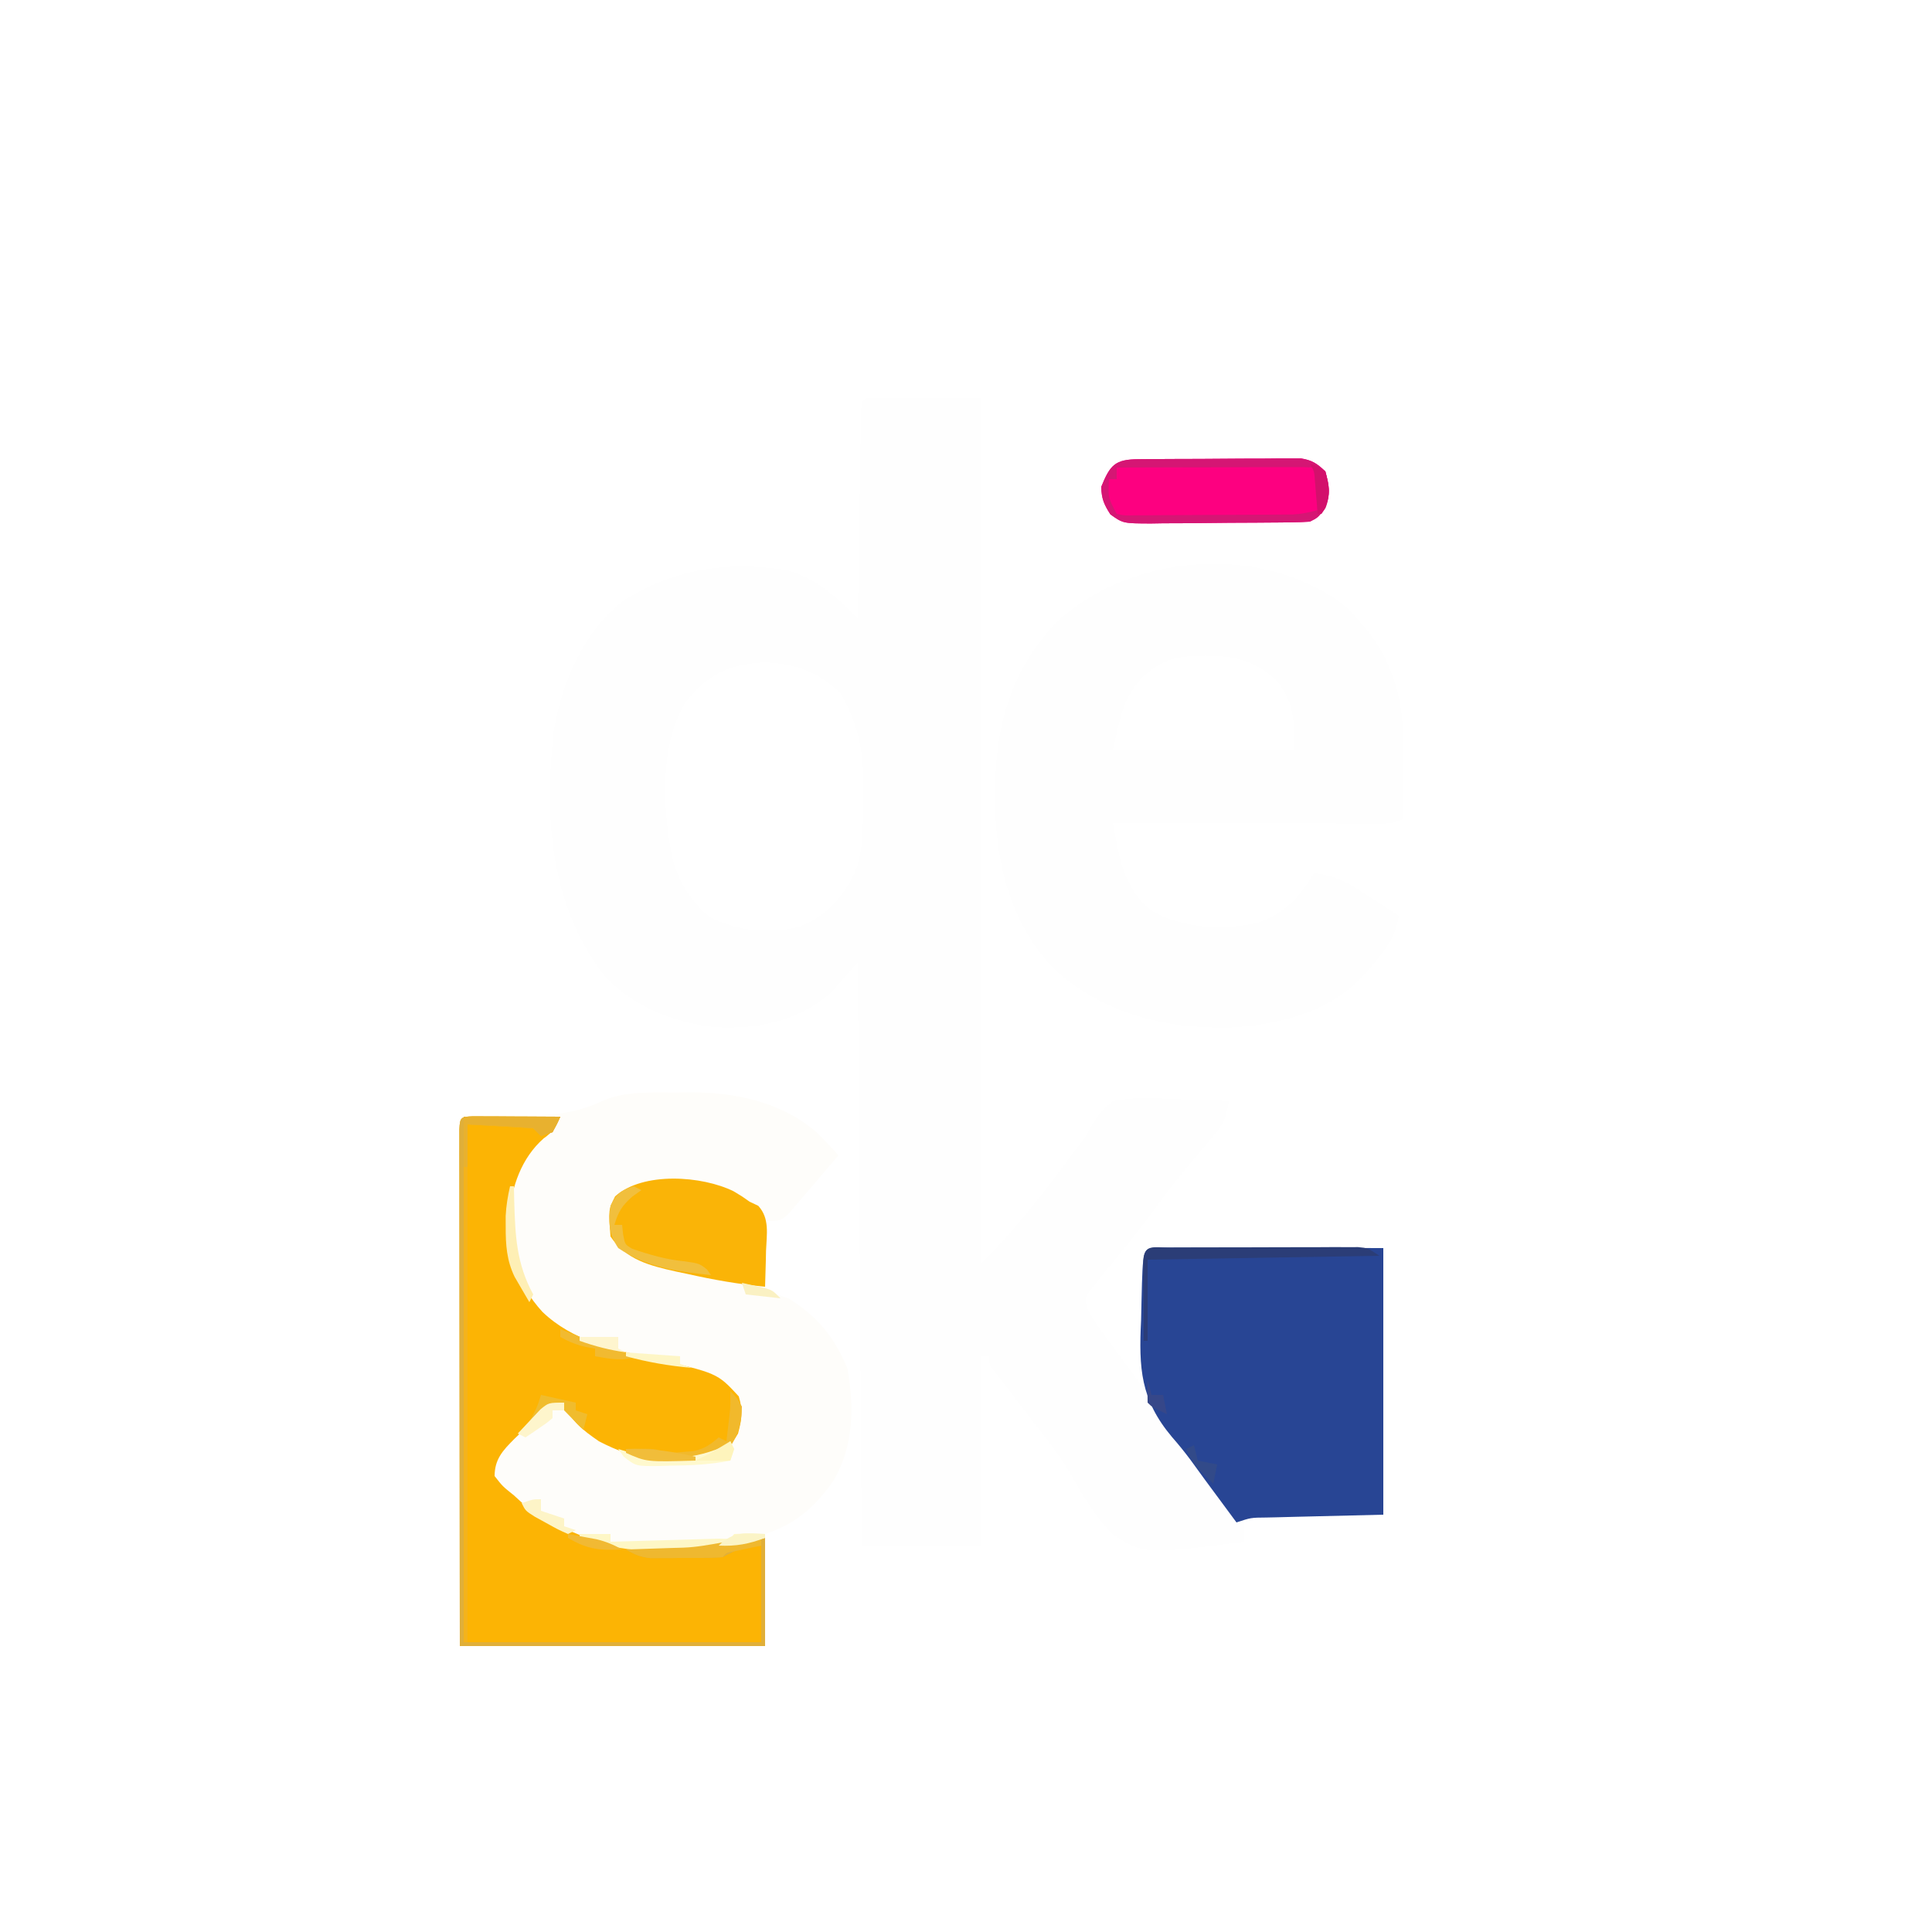
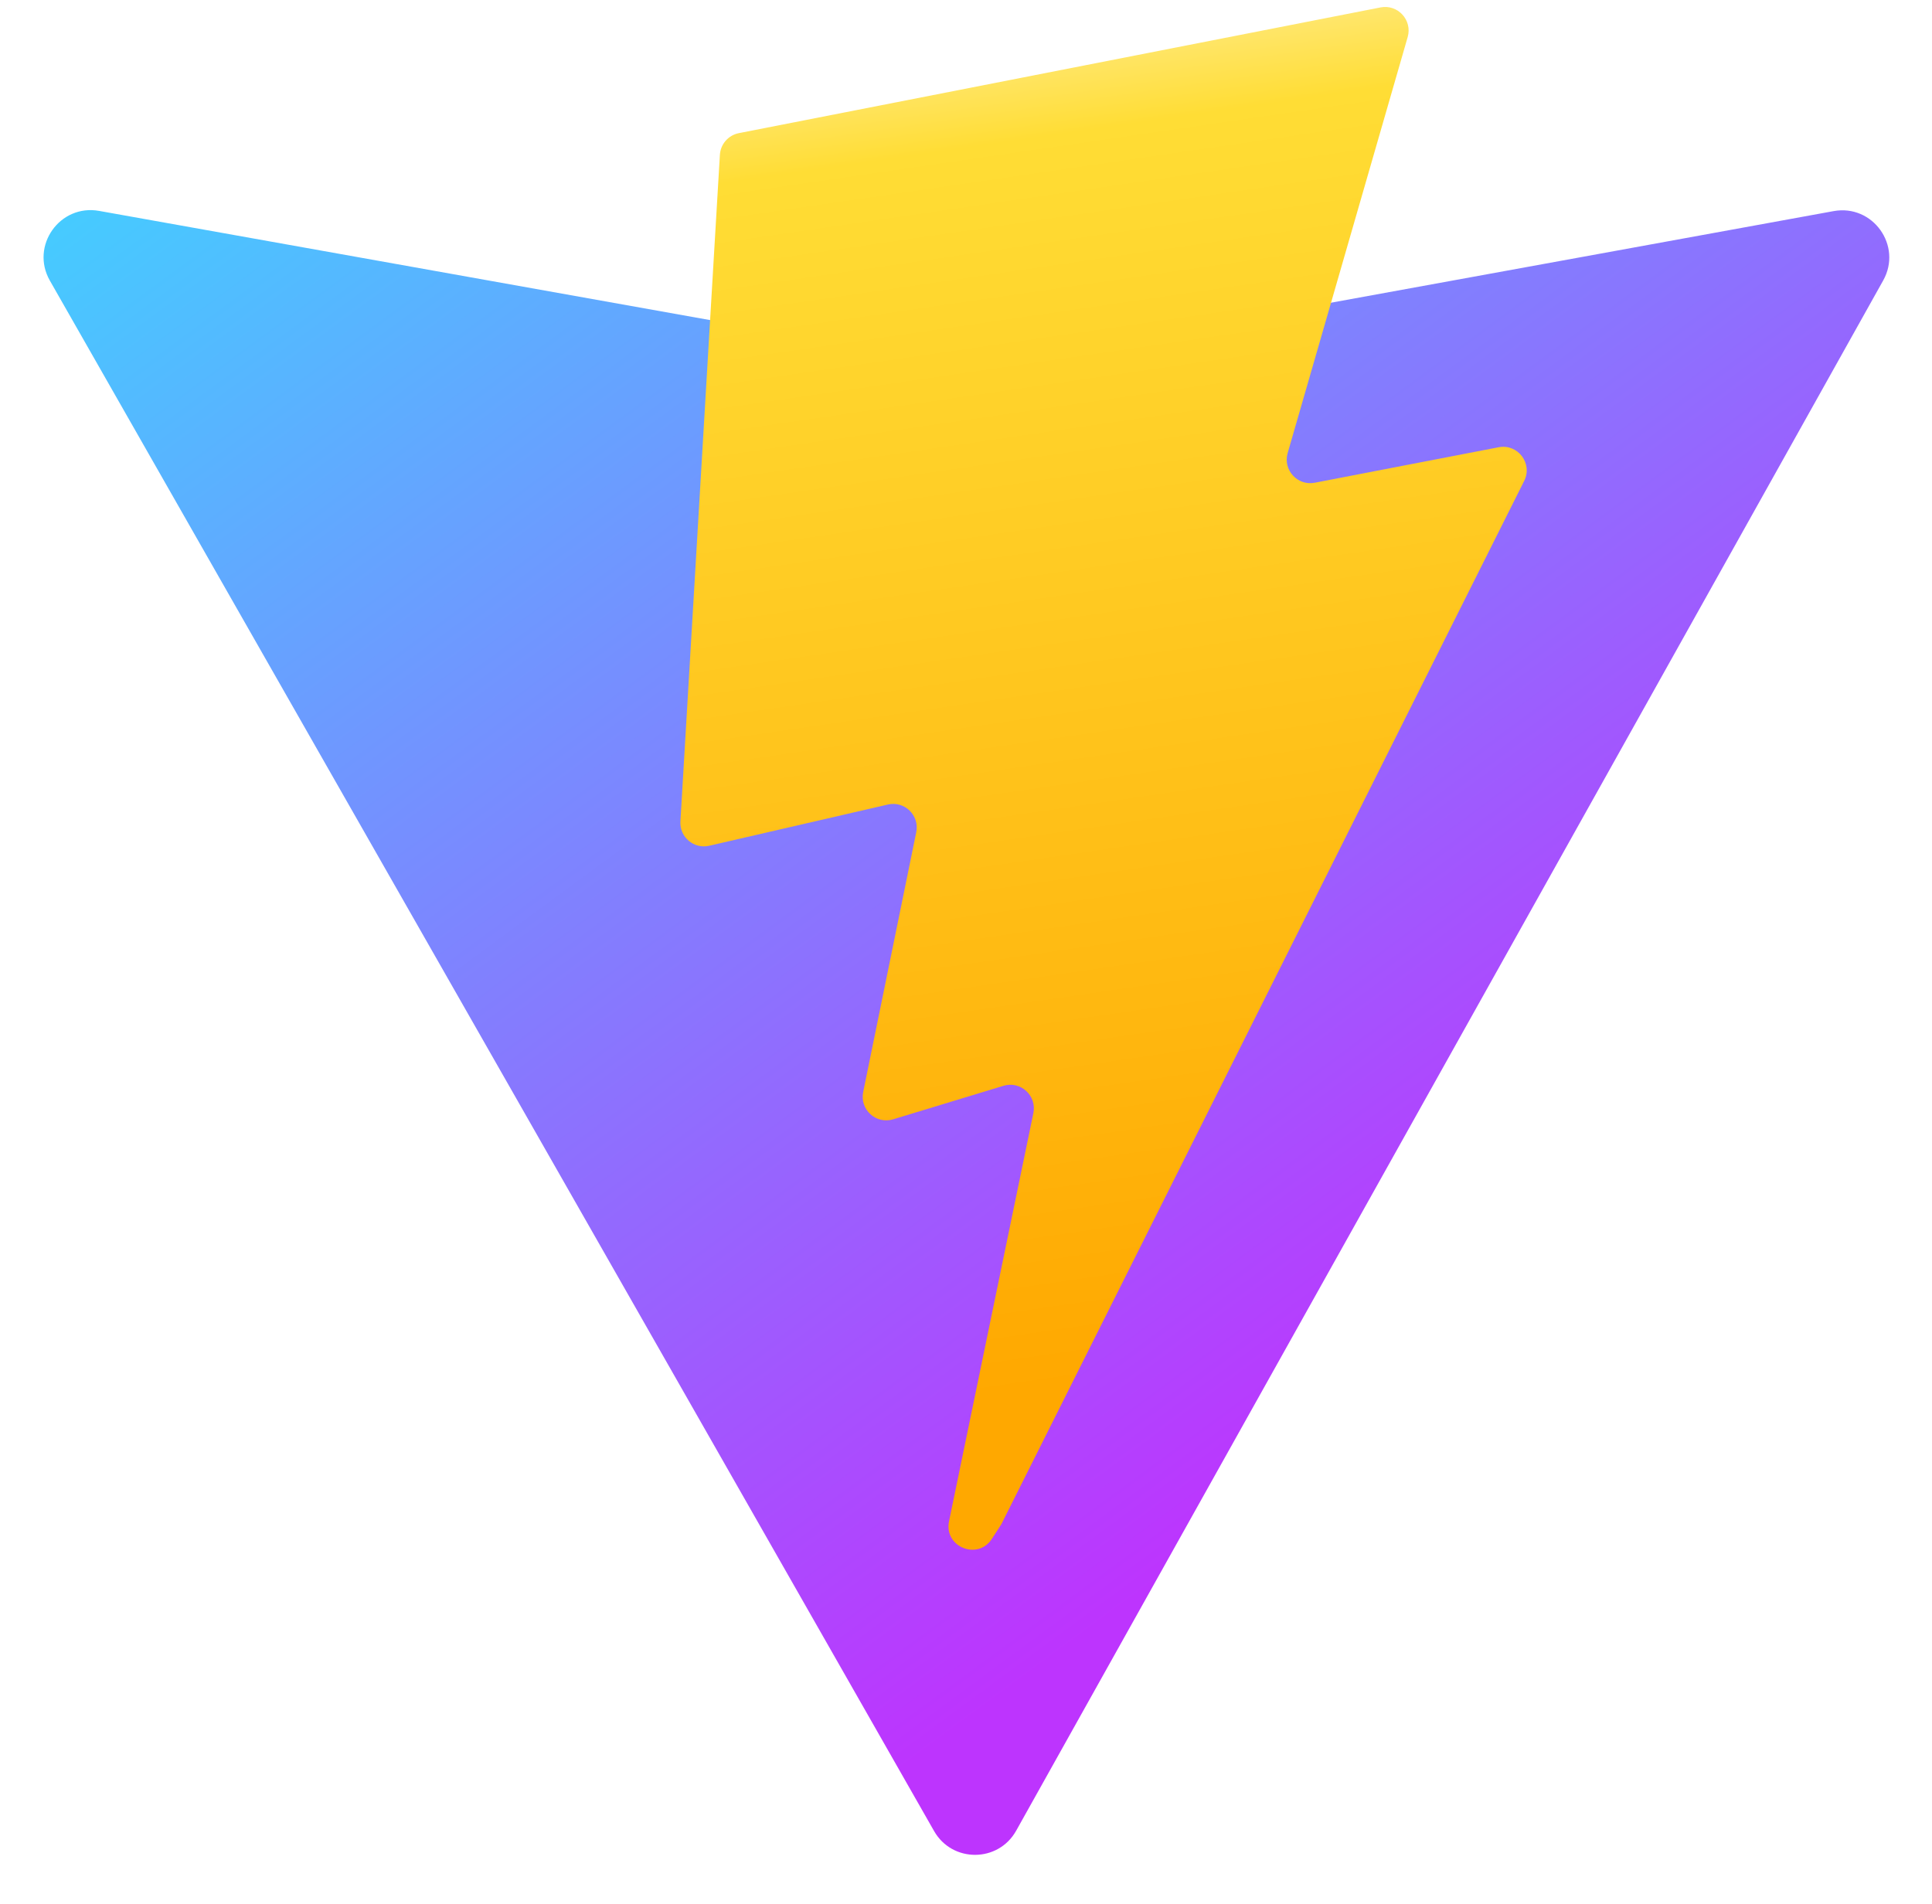
- <svg xmlns="http://www.w3.org/2000/svg" version="1.1" width="500" height="500">
-   <path d="M0 0 C9.9 0 19.8 0 30 0 C30 73.92 30 147.84 30 224 C38.956 215.044 46.521 205.117 54.043 194.957 C54.774 194.012 54.774 194.012 55.519 193.047 C57.071 190.986 57.071 190.986 58.378 188.529 C60.058 185.786 61.432 183.956 64 182 C69.188 180.903 74.188 181.145 79.438 181.438 C80.851 181.483 82.264 181.524 83.678 181.561 C87.121 181.659 90.56 181.814 94 182 C93.468 185.608 92.735 187.787 90.375 190.566 C89.838 191.21 89.301 191.854 88.748 192.517 C87.883 193.53 87.883 193.53 87 194.562 C85.799 196.002 84.6 197.444 83.402 198.887 C82.816 199.591 82.229 200.295 81.625 201.021 C78.779 204.488 76.134 208.097 73.48 211.711 C71.487 214.396 69.402 217 67.301 219.602 C66.33 220.814 66.33 220.814 65.34 222.051 C64.047 223.662 62.745 225.265 61.432 226.859 C60.843 227.596 60.255 228.334 59.648 229.094 C59.114 229.751 58.579 230.407 58.029 231.084 C56.816 232.929 56.816 232.929 57.151 234.974 C58.152 237.363 59.405 239.24 60.941 241.328 C61.525 242.127 62.108 242.927 62.709 243.75 C63.321 244.575 63.932 245.4 64.562 246.25 C65.178 247.09 65.794 247.931 66.428 248.797 C67.946 250.869 69.471 252.936 71 255 C71.038 253.463 71.038 253.463 71.076 251.895 C71.17 248.106 71.27 244.317 71.372 240.529 C71.416 238.886 71.457 237.244 71.497 235.602 C71.555 233.246 71.619 230.891 71.684 228.535 C71.7 227.797 71.717 227.058 71.734 226.297 C71.886 221.114 71.886 221.114 73 220 C74.902 219.906 76.808 219.883 78.713 219.886 C79.951 219.887 81.19 219.887 82.466 219.887 C83.778 219.892 85.09 219.897 86.441 219.902 C87.64 219.903 88.838 219.904 90.072 219.905 C94.569 219.911 99.066 219.925 103.562 219.938 C113.607 219.958 123.651 219.979 134 220 C134 242.77 134 265.54 134 289 C122.12 289.33 110.24 289.66 98 290 C98 291.98 98 293.96 98 296 C72.328 299.301 72.328 299.301 64.219 294.277 C59.386 289.578 56.117 283.869 52.815 278.038 C49.711 272.843 45.924 268.187 42.188 263.438 C40.865 261.709 39.546 259.979 38.23 258.246 C37.678 257.521 37.125 256.796 36.555 256.049 C35.785 255.035 35.785 255.035 35 254 C34.438 253.294 33.877 252.587 33.298 251.86 C32 250 32 250 32 248 C31.34 248 30.68 248 30 248 C30 264.17 30 280.34 30 297 C19.77 297 9.54 297 -1 297 C-1.495 222.255 -1.495 222.255 -2 146 C-4.31 148.64 -6.62 151.28 -9 154 C-17.791 161.392 -27.882 163.449 -39.176 162.824 C-49.898 161.553 -60.742 157.295 -68 149 C-81.744 130.752 -83.124 108.452 -80.711 86.357 C-78.669 73.542 -72.716 59.811 -62 52 C-48.624 43.99 -36.165 42.393 -20.777 44.426 C-13.127 46.402 -7.456 51.497 -2 57 C-1.99 56.301 -1.979 55.601 -1.969 54.881 C-1.871 48.303 -1.768 41.725 -1.661 35.147 C-1.605 31.765 -1.552 28.383 -1.503 25.001 C-1.446 21.117 -1.381 17.232 -1.316 13.348 C-1.3 12.128 -1.283 10.908 -1.266 9.651 C-1.246 8.53 -1.226 7.409 -1.205 6.254 C-1.19 5.262 -1.174 4.269 -1.158 3.246 C-1 1 -1 1 0 0 Z M-46.523 78.641 C-53.477 89.751 -52.545 107.399 -49.812 119.812 C-47.946 125.997 -45.192 130.022 -40.438 134.312 C-33.174 137.878 -25.187 138.888 -17.316 136.879 C-10.253 134.199 -6.326 129.748 -2.91 123.148 C-0.222 116.804 -0.74 110.158 -0.688 103.375 C-0.658 102.141 -0.629 100.908 -0.6 99.637 C-0.537 90.576 -2.11 84.002 -6.625 76.188 C-12.43 70.841 -18.24 68.674 -26.125 68.438 C-35.174 68.82 -40.839 71.529 -46.523 78.641 Z " fill="#FEFEFE" transform="translate(224,103)" />
-   <path d="M0 0 C1.078 -0.021 2.155 -0.041 3.266 -0.062 C14.989 -0.119 27.219 2.427 36.277 10.352 C38.206 12.27 40.069 14.216 41.875 16.25 C40.52 17.848 39.163 19.443 37.793 21.027 C36.388 22.655 34.997 24.295 33.613 25.941 C32.833 26.848 32.054 27.754 31.25 28.688 C30.515 29.552 29.78 30.417 29.023 31.309 C26.875 33.25 26.875 33.25 22.875 33.25 C22.875 39.19 22.875 45.13 22.875 51.25 C24.855 51.91 26.835 52.57 28.875 53.25 C36.42 57.834 40.864 63.366 44.188 71.438 C45.973 81.336 45.805 91.592 40.586 100.434 C35.712 107.328 30.916 111.57 22.875 114.25 C22.875 123.82 22.875 133.39 22.875 143.25 C-3.195 143.25 -29.265 143.25 -56.125 143.25 C-56.165 109.185 -56.165 109.185 -56.174 94.955 C-56.18 85.114 -56.187 75.272 -56.2 65.431 C-56.21 58.265 -56.217 51.099 -56.219 43.933 C-56.22 40.136 -56.223 36.339 -56.231 32.542 C-56.237 28.973 -56.24 25.403 -56.238 21.834 C-56.239 19.891 -56.244 17.948 -56.249 16.005 C-56.248 14.859 -56.247 13.714 -56.245 12.533 C-56.246 11.531 -56.247 10.529 -56.248 9.497 C-56.125 7.25 -56.125 7.25 -55.125 6.25 C-53.17 6.14 -51.212 6.094 -49.254 6.074 C-47.431 6.038 -47.431 6.038 -45.572 6.002 C-43.018 5.96 -40.463 5.928 -37.908 5.908 C-31.049 5.753 -25.515 5.178 -19.289 2.198 C-13.182 -0.479 -6.536 0.031 0 0 Z " fill="#FEFDFA" transform="translate(175.125,282.75)" />
-   <path d="M0 0 C2.75 2.375 2.75 2.375 5 5 C5.737 5.843 5.737 5.843 6.488 6.703 C13.234 14.939 16.148 24.846 16.098 35.395 C16.093 37.198 16.093 37.198 16.088 39.037 C16.075 40.906 16.075 40.906 16.062 42.812 C16.058 44.078 16.053 45.343 16.049 46.646 C16.037 49.764 16.021 52.882 16 56 C13.036 57.482 10.379 57.119 7.072 57.114 C6.003 57.114 6.003 57.114 4.913 57.114 C2.554 57.113 0.195 57.105 -2.164 57.098 C-3.798 57.096 -5.432 57.094 -7.066 57.093 C-11.369 57.09 -15.673 57.08 -19.977 57.069 C-24.368 57.058 -28.758 57.054 -33.148 57.049 C-41.766 57.038 -50.383 57.021 -59 57 C-58.69 58.605 -58.377 60.209 -58.063 61.813 C-57.889 62.707 -57.715 63.6 -57.536 64.521 C-56.219 70.611 -53.655 76.292 -48.5 80 C-40.298 84.332 -30.672 84.733 -21.73 82.891 C-14.848 80.646 -10.519 76.158 -7 70 C-1.172 70.432 2.625 72.94 7.375 76.062 C8.111 76.535 8.847 77.007 9.605 77.494 C11.409 78.654 13.206 79.826 15 81 C14.164 86.617 11.578 89.739 8 94 C7.495 94.614 6.989 95.227 6.469 95.859 C-2.784 106.11 -15.857 109.196 -29.086 109.961 C-45.898 110.129 -61.125 106.41 -74 95 C-85.723 82.9 -89.593 66.592 -89.438 50.188 C-89.429 49.05 -89.421 47.913 -89.412 46.742 C-89.092 30.726 -84.898 17.009 -73.688 5.125 C-54.605 -12.641 -21.34 -15.463 0 0 Z M-51.699 19.625 C-56.764 25.512 -56.959 29.834 -59 38 C-43.49 38 -27.98 38 -12 38 C-12 30.935 -12.021 25.326 -16.875 19.906 C-23.577 13.894 -29.334 13.557 -38.035 13.73 C-44.052 14.139 -47.393 15.506 -51.699 19.625 Z " fill="#FEFEFE" transform="translate(347,156)" />
-   <path d="M0 0 C1.563 0.008 1.563 0.008 3.158 0.016 C4.283 0.019 5.407 0.022 6.566 0.026 C7.75 0.034 8.934 0.042 10.154 0.051 C11.342 0.056 12.53 0.06 13.754 0.065 C16.7 0.077 19.646 0.093 22.592 0.114 C21.373 2.818 20.767 3.991 18.279 5.739 C12.553 10.799 9.979 18.201 9.388 25.692 C9.217 35.437 11.268 43.282 17.982 50.637 C25.774 58.088 36.013 60.319 46.217 62.614 C63.213 66.445 63.213 66.445 68.779 72.489 C69.903 76.121 69.572 78.451 68.592 82.114 C66.612 85.54 65.222 86.838 61.592 88.426 C51.183 90.685 41.984 89.018 32.592 84.114 C28.537 81.289 25.18 78.879 23.592 74.114 C18.688 75.594 15.847 78.373 12.342 81.926 C11.8 82.447 11.259 82.969 10.701 83.506 C7.703 86.508 5.614 88.751 5.592 93.114 C7.652 95.759 7.652 95.759 10.592 98.114 C11.52 98.959 12.448 99.805 13.404 100.676 C16.887 103.484 20.453 105.424 24.592 107.114 C25.498 107.489 26.404 107.864 27.338 108.25 C35.441 111.077 42.998 111.476 51.529 111.489 C52.607 111.49 53.685 111.492 54.796 111.493 C60.485 111.414 65.191 110.838 70.592 109.114 C72.242 109.114 73.892 109.114 75.592 109.114 C75.592 118.354 75.592 127.594 75.592 137.114 C49.522 137.114 23.452 137.114 -3.408 137.114 C-3.449 103.049 -3.449 103.049 -3.457 88.819 C-3.463 78.977 -3.47 69.136 -3.484 59.294 C-3.494 52.128 -3.5 44.962 -3.503 37.796 C-3.504 33.999 -3.507 30.203 -3.514 26.406 C-3.521 22.836 -3.523 19.267 -3.522 15.697 C-3.522 13.754 -3.527 11.812 -3.533 9.869 C-3.531 8.723 -3.53 7.577 -3.529 6.397 C-3.53 5.395 -3.531 4.393 -3.531 3.361 C-3.36 0.225 -3.146 0.148 0 0 Z " fill="#FCB404" transform="translate(122.4084,288.8865)" />
-   <path d="M0 0 C1.622 0.003 1.622 0.003 3.277 0.007 C4.515 0.007 5.754 0.007 7.03 0.007 C8.998 0.015 8.998 0.015 11.005 0.023 C12.803 0.024 12.803 0.024 14.636 0.026 C19.133 0.031 23.63 0.045 28.126 0.058 C38.171 0.078 48.215 0.099 58.564 0.12 C58.564 22.89 58.564 45.66 58.564 69.12 C40.689 69.558 40.689 69.558 35.049 69.688 C33.577 69.726 32.106 69.765 30.634 69.804 C29.484 69.829 29.484 69.829 28.31 69.854 C24.306 69.882 24.306 69.882 20.564 71.12 C18.437 68.247 16.313 65.371 14.189 62.495 C13.605 61.706 13.021 60.917 12.419 60.105 C11.166 58.407 9.927 56.698 8.699 54.981 C7.145 52.898 5.585 50.975 3.88 49.027 C-4.297 39.311 -4.726 31.179 -4.124 18.808 C-4.082 17.098 -4.045 15.387 -4.012 13.677 C-3.688 0.182 -3.688 0.182 0 0 Z " fill="#284594" transform="translate(299.4361,322.8797)" />
-   <path d="M0 0 C1.452 -0.014 1.452 -0.014 2.933 -0.029 C4.507 -0.035 4.507 -0.035 6.112 -0.042 C7.725 -0.051 7.725 -0.051 9.37 -0.059 C11.648 -0.069 13.926 -0.075 16.205 -0.079 C19.692 -0.089 23.179 -0.12 26.667 -0.151 C28.877 -0.158 31.088 -0.163 33.299 -0.167 C34.344 -0.179 35.389 -0.192 36.466 -0.204 C37.927 -0.2 37.927 -0.2 39.418 -0.195 C40.274 -0.199 41.129 -0.203 42.011 -0.206 C44.897 0.249 46.246 1.143 48.338 3.161 C49.442 7.135 49.754 9.251 48.026 13.036 C46.338 15.161 46.338 15.161 44.338 16.161 C42.787 16.271 41.232 16.32 39.677 16.338 C38.225 16.357 38.225 16.357 36.744 16.377 C35.17 16.388 35.17 16.388 33.565 16.399 C32.49 16.407 31.414 16.416 30.306 16.424 C28.028 16.438 25.75 16.448 23.472 16.456 C19.984 16.474 16.498 16.517 13.01 16.562 C10.799 16.572 8.588 16.58 6.377 16.587 C5.333 16.604 4.288 16.622 3.211 16.64 C-4.021 16.618 -4.021 16.618 -7.293 14.283 C-8.942 11.726 -9.589 10.22 -9.662 7.161 C-7.347 1.43 -6.048 0.048 0 0 Z " fill="#FD0080" transform="translate(294.6616,118.8389)" />
-   <path d="M0 0 C2.18 1.301 2.18 1.301 4.125 2.688 C4.865 3.038 5.605 3.389 6.367 3.75 C9.366 7.055 8.538 11.1 8.375 15.375 C8.357 16.268 8.339 17.16 8.32 18.08 C8.273 20.284 8.207 22.485 8.125 24.688 C1.281 24.048 -5.297 22.883 -12 21.375 C-12.95 21.175 -13.9 20.974 -14.879 20.768 C-21.658 19.249 -27.837 17.745 -31.875 11.688 C-32.423 4.783 -32.423 4.783 -30.688 1.312 C-23.476 -5.153 -8.154 -4.047 0 0 Z " fill="#FAB407" transform="translate(189.875,308.3125)" />
-   <path d="M0 0 C1.563 0.008 1.563 0.008 3.158 0.016 C4.283 0.019 5.407 0.022 6.566 0.026 C7.75 0.034 8.934 0.042 10.154 0.051 C11.342 0.056 12.53 0.06 13.754 0.065 C16.7 0.077 19.646 0.093 22.592 0.114 C21.779 2.051 21.779 2.051 20.592 4.114 C19.602 4.444 18.612 4.774 17.592 5.114 C16.932 4.454 16.272 3.794 15.592 3.114 C9.982 2.784 4.372 2.454 -1.408 2.114 C-1.408 46.334 -1.408 90.554 -1.408 136.114 C23.672 136.114 48.752 136.114 74.592 136.114 C74.592 127.864 74.592 119.614 74.592 111.114 C69.123 111.761 69.123 111.761 64.592 114.114 C61.161 114.365 57.717 114.299 54.279 114.301 C53.315 114.313 52.352 114.326 51.359 114.338 C50.429 114.34 49.499 114.342 48.541 114.344 C47.688 114.348 46.836 114.352 45.958 114.356 C43.414 114.095 41.785 113.392 39.592 112.114 C40.282 112.094 40.972 112.074 41.684 112.053 C44.841 111.958 47.997 111.848 51.154 111.739 C52.24 111.708 53.326 111.677 54.445 111.645 C60.214 111.434 65.105 110.851 70.592 109.114 C72.242 109.114 73.892 109.114 75.592 109.114 C75.592 118.354 75.592 127.594 75.592 137.114 C49.522 137.114 23.452 137.114 -3.408 137.114 C-3.449 103.049 -3.449 103.049 -3.457 88.819 C-3.463 78.977 -3.47 69.136 -3.484 59.294 C-3.494 52.128 -3.5 44.962 -3.503 37.796 C-3.504 33.999 -3.507 30.203 -3.514 26.406 C-3.521 22.836 -3.523 19.267 -3.522 15.697 C-3.522 13.754 -3.527 11.812 -3.533 9.869 C-3.531 8.723 -3.53 7.577 -3.529 6.397 C-3.53 5.395 -3.531 4.393 -3.531 3.361 C-3.36 0.225 -3.146 0.148 0 0 Z " fill="#E0AF39" transform="translate(122.4084,288.8865)" />
-   <path d="M0 0 C1.452 -0.014 1.452 -0.014 2.933 -0.029 C4.507 -0.035 4.507 -0.035 6.112 -0.042 C7.725 -0.051 7.725 -0.051 9.37 -0.059 C11.648 -0.069 13.926 -0.075 16.205 -0.079 C19.692 -0.089 23.179 -0.12 26.667 -0.151 C28.877 -0.158 31.088 -0.163 33.299 -0.167 C34.344 -0.179 35.389 -0.192 36.466 -0.204 C37.927 -0.2 37.927 -0.2 39.418 -0.195 C40.274 -0.199 41.129 -0.203 42.011 -0.206 C44.897 0.249 46.246 1.143 48.338 3.161 C49.442 7.135 49.754 9.251 48.026 13.036 C46.338 15.161 46.338 15.161 44.338 16.161 C42.787 16.271 41.232 16.32 39.677 16.338 C38.225 16.357 38.225 16.357 36.744 16.377 C35.17 16.388 35.17 16.388 33.565 16.399 C32.49 16.407 31.414 16.416 30.306 16.424 C28.028 16.438 25.75 16.448 23.472 16.456 C19.984 16.474 16.498 16.517 13.01 16.562 C10.799 16.572 8.588 16.58 6.377 16.587 C5.333 16.604 4.288 16.622 3.211 16.64 C-4.021 16.618 -4.021 16.618 -7.293 14.283 C-8.942 11.726 -9.589 10.22 -9.662 7.161 C-7.347 1.43 -6.048 0.048 0 0 Z M-5.662 2.161 C-5.662 3.151 -5.662 4.141 -5.662 5.161 C-6.322 5.161 -6.982 5.161 -7.662 5.161 C-7.896 9.951 -7.896 9.951 -5.662 14.161 C-3.555 14.605 -3.555 14.605 -1.092 14.518 C0.33 14.522 0.33 14.522 1.781 14.527 C3.321 14.508 3.321 14.508 4.893 14.489 C5.946 14.487 6.999 14.486 8.084 14.484 C10.315 14.477 12.546 14.463 14.777 14.442 C18.192 14.411 21.607 14.401 25.022 14.396 C27.187 14.386 29.353 14.376 31.518 14.364 C32.541 14.36 33.564 14.356 34.618 14.351 C35.572 14.342 36.527 14.332 37.51 14.322 C38.348 14.315 39.185 14.309 40.049 14.302 C42.267 14.166 44.207 13.776 46.338 13.161 C46.365 11.515 46.385 9.87 46.401 8.224 C46.412 7.307 46.424 6.391 46.436 5.446 C46.598 3.195 46.598 3.195 45.338 2.161 C43.742 2.068 42.142 2.044 40.543 2.048 C39.012 2.048 39.012 2.048 37.449 2.048 C36.339 2.053 35.229 2.058 34.084 2.063 C32.389 2.066 32.389 2.066 30.658 2.068 C27.031 2.073 23.403 2.086 19.776 2.099 C17.323 2.104 14.871 2.108 12.418 2.112 C6.392 2.123 0.365 2.14 -5.662 2.161 Z " fill="#D51674" transform="translate(294.6616,118.8389)" />
-   <path d="M0 0 C8.25 0 16.5 0 25 0 C24.34 1.32 23.68 2.64 23 4 C22.01 4.33 21.02 4.66 20 5 C19.34 4.34 18.68 3.68 18 3 C12.39 2.67 6.78 2.34 1 2 C1 46.22 1 90.44 1 136 C0.67 136 0.34 136 0 136 C0 91.12 0 46.24 0 0 Z " fill="#F4B31C" transform="translate(120,289)" />
-   <path d="M0 0 C1.131 -0.006 2.263 -0.013 3.429 -0.019 C5.277 -0.021 5.277 -0.021 7.163 -0.023 C8.419 -0.026 9.676 -0.029 10.971 -0.033 C13.636 -0.038 16.3 -0.041 18.965 -0.04 C22.381 -0.04 25.796 -0.054 29.211 -0.071 C32.466 -0.085 35.721 -0.084 38.975 -0.085 C40.203 -0.092 41.431 -0.1 42.697 -0.107 C43.835 -0.104 44.972 -0.101 46.145 -0.098 C47.649 -0.1 47.649 -0.1 49.184 -0.102 C51.702 0.145 51.702 0.145 54.702 2.145 C34.902 2.475 15.102 2.805 -5.298 3.145 C-5.298 10.075 -5.298 17.005 -5.298 24.145 C-5.628 24.145 -5.958 24.145 -6.298 24.145 C-6.327 20.333 -6.345 16.52 -6.361 12.708 C-6.369 11.619 -6.378 10.531 -6.386 9.409 C-6.389 8.374 -6.393 7.34 -6.396 6.274 C-6.401 5.316 -6.406 4.357 -6.412 3.37 C-6.193 -0.914 -3.717 0.014 0 0 Z " fill="#2B3D77" transform="translate(302.2983,322.8547)" />
-   <path d="M0 0 C2.64 0 5.28 0 8 0 C8 0.66 8 1.32 8 2 C12.397 1.882 16.793 1.758 21.19 1.628 C22.686 1.584 24.183 1.543 25.68 1.503 C27.827 1.445 29.974 1.381 32.121 1.316 C33.415 1.28 34.708 1.243 36.041 1.205 C38.886 1.333 38.886 1.333 40 0 C42.671 -0.141 45.324 -0.042 48 0 C48 0.33 48 0.66 48 1 C39.69 3.447 32.087 4.471 23.438 4.375 C22.391 4.387 21.345 4.398 20.268 4.41 C13.09 4.383 6.818 3.227 0 1 C0 0.67 0 0.34 0 0 Z " fill="#FEF7C6" transform="translate(150,397)" />
-   <path d="M0 0 C0.66 0.33 1.32 0.66 2 1 C1.216 1.557 0.432 2.114 -0.375 2.688 C-3.087 5.077 -3.961 6.601 -5 10 C-4.34 10 -3.68 10 -3 10 C-2.917 10.784 -2.835 11.568 -2.75 12.375 C-2.275 15.054 -2.275 15.054 -0.375 16.188 C4.157 17.738 8.474 18.999 13.25 19.438 C17 20 17 20 19 21.562 C19.33 22.037 19.66 22.511 20 23 C11.224 22.043 3.445 21.014 -4 16 C-6.462 12.307 -6.57 9.287 -6 5 C-4.257 1.764 -3.528 1.176 0 0 Z " fill="#F1BF3D" transform="translate(164,307)" />
-   <path d="M0 0 C1.562 1.562 1.562 1.562 3 4 C2.928 7.939 2.347 10.399 0.375 13.812 C-4.927 18.696 -11.31 18.307 -18.176 18.203 C-21.37 17.973 -24.071 17.302 -27 16 C-27 15.67 -27 15.34 -27 15 C-19.25 14.875 -19.25 14.875 -17 16 C-14.69 16.014 -14.69 16.014 -12.125 15.75 C-10.829 15.649 -10.829 15.649 -9.508 15.547 C-6.676 14.929 -5.172 13.879 -3 12 C-2.34 12.33 -1.68 12.66 -1 13 C-0.831 11.584 -0.665 10.167 -0.5 8.75 C-0.361 7.567 -0.361 7.567 -0.219 6.359 C0.062 3.731 0.062 3.731 0 0 Z " fill="#F1B92C" transform="translate(189,360)" />
-   <path d="M0 0 C8.25 0 16.5 0 25 0 C24.34 1.32 23.68 2.64 23 4 C22.01 4.33 21.02 4.66 20 5 C19.34 4.34 18.68 3.68 18 3 C15.1 2.693 12.282 2.488 9.375 2.375 C8.573 2.336 7.771 2.298 6.945 2.258 C4.964 2.163 2.982 2.081 1 2 C1 5.63 1 9.26 1 13 C0.67 13 0.34 13 0 13 C0 8.71 0 4.42 0 0 Z " fill="#E8B12F" transform="translate(120,289)" />
-   <path d="M0 0 C0 0.66 0 1.32 0 2 C-0.957 2.199 -0.957 2.199 -1.934 2.402 C-2.76 2.579 -3.586 2.756 -4.438 2.938 C-5.261 3.112 -6.085 3.286 -6.934 3.465 C-8.977 3.808 -8.977 3.808 -10 5 C-13.43 5.252 -16.874 5.185 -20.312 5.188 C-21.276 5.2 -22.24 5.212 -23.232 5.225 C-24.162 5.227 -25.093 5.228 -26.051 5.23 C-26.903 5.235 -27.756 5.239 -28.634 5.243 C-31.177 4.982 -32.806 4.279 -35 3 C-34.31 2.98 -33.619 2.96 -32.908 2.94 C-29.751 2.844 -26.594 2.735 -23.438 2.625 C-22.351 2.594 -21.265 2.563 -20.146 2.531 C-13.276 2.281 -6.689 0 0 0 Z " fill="#EFB82F" transform="translate(197,398)" />
-   <path d="M0 0 C0.33 0 0.66 0 1 0 C1.026 1.267 1.052 2.534 1.078 3.84 C1.35 12.802 1.626 19.981 6 28 C5.67 28.66 5.34 29.32 5 30 C4.179 28.609 3.368 27.212 2.562 25.812 C2.11 25.035 1.658 24.258 1.191 23.457 C-0.877 19.192 -1.138 15.191 -1.125 10.5 C-1.128 9.582 -1.13 8.664 -1.133 7.719 C-1.002 5.05 -0.594 2.601 0 0 Z " fill="#FEEFB5" transform="translate(132,307)" />
-   <path d="M0 0 C0.33 0.66 0.66 1.32 1 2 C0.67 2.99 0.34 3.98 0 5 C-5.227 6.047 -10.315 6.251 -15.625 6.312 C-16.893 6.356 -16.893 6.356 -18.188 6.4 C-24.406 6.464 -24.406 6.464 -27.586 3.98 C-28.053 3.327 -28.519 2.673 -29 2 C-27.927 2.33 -26.855 2.66 -25.75 3 C-17.133 5.124 -9.027 4.786 -1 1 C-0.67 0.67 -0.34 0.34 0 0 Z " fill="#FFF9CE" transform="translate(189,373)" />
-   <path d="M0 0 C4.455 0.99 4.455 0.99 9 2 C9 2.66 9 3.32 9 4 C9.99 4.33 10.98 4.66 12 5 C11.67 6.32 11.34 7.64 11 9 C9.291 7.377 7.626 5.707 6 4 C6 3.34 6 2.68 6 2 C2.541 3.249 -0.147 4.675 -3 7 C-2.691 6.402 -2.381 5.804 -2.062 5.188 C-0.898 2.91 -0.898 2.91 0 0 Z " fill="#F0BC2E" transform="translate(140,361)" />
-   <path d="M0 0 C0.857 0.338 1.714 0.675 2.598 1.023 C8.348 3.267 14.016 5.469 20 7 C16.182 8.374 12.927 7.68 9 7 C9 6.34 9 5.68 9 5 C8.258 4.876 7.515 4.753 6.75 4.625 C4.199 4.045 2.273 3.263 0 2 C0 1.34 0 0.68 0 0 Z " fill="#F1BA31" transform="translate(145,344)" />
-   <path d="M0 0 C0 0.99 0 1.98 0 3 C1.98 3.66 3.96 4.32 6 5 C6 5.66 6 6.32 6 7 C6.99 7.33 7.98 7.66 9 8 C8.01 8.495 8.01 8.495 7 9 C4.434 7.855 4.434 7.855 1.438 6.188 C-0.049 5.373 -0.049 5.373 -1.566 4.543 C-4 3 -4 3 -5 1 C-2 0 -2 0 0 0 Z " fill="#FDF4C7" transform="translate(140,388)" />
-   <path d="M0 0 C0 0.66 0 1.32 0 2 C-0.99 2 -1.98 2 -3 2 C-3 2.66 -3 3.32 -3 4 C-4.531 5.289 -4.531 5.289 -6.5 6.625 C-7.15 7.071 -7.799 7.517 -8.469 7.977 C-8.974 8.314 -9.479 8.652 -10 9 C-10.66 8.67 -11.32 8.34 -12 8 C-10.763 6.655 -9.51 5.324 -8.25 4 C-7.206 2.886 -7.206 2.886 -6.141 1.75 C-4 0 -4 0 0 0 Z " fill="#FEF5CC" transform="translate(146,363)" />
-   <path d="M0 0 C1.938 0.562 1.938 0.562 4 2 C4.927 5.575 5.404 7.949 4.062 11.438 C3.712 11.953 3.361 12.469 3 13 C2.67 13 2.34 13 2 13 C1.939 12.229 1.879 11.458 1.816 10.664 C1.733 9.661 1.649 8.658 1.562 7.625 C1.481 6.627 1.4 5.63 1.316 4.602 C1.15 2.021 1.15 2.021 0 0 Z " fill="#D3106C" transform="translate(339,120)" />
-   <path d="M0 0 C6.283 -0.233 11.88 0.595 18 2 C18 2.33 18 2.66 18 3 C5.33 3.369 5.33 3.369 0 1 C0 0.67 0 0.34 0 0 Z " fill="#F1BD3A" transform="translate(162,375)" />
-   <path d="M0 0 C0.33 1.32 0.66 2.64 1 4 C2.65 4.33 4.3 4.66 6 5 C5.67 6.65 5.34 8.3 5 10 C2.036 7.192 -0.445 4.817 -2 1 C-1.34 0.67 -0.68 0.34 0 0 Z " fill="#324A89" transform="translate(309,374)" />
-   <path d="M0 0 C6.93 0.495 6.93 0.495 14 1 C14 1.66 14 2.32 14 3 C14.99 3.33 15.98 3.66 17 4 C11.147 3.485 5.67 2.546 0 1 C0 0.67 0 0.34 0 0 Z " fill="#FEF6C6" transform="translate(162,350)" />
-   <path d="M0 0 C1.585 0.284 3.168 0.578 4.75 0.875 C6.073 1.119 6.073 1.119 7.422 1.367 C9.869 1.968 11.806 2.78 14 4 C8.327 4.293 5.009 4.006 0 1 C0 0.67 0 0.34 0 0 Z " fill="#F1B933" transform="translate(147,397)" />
-   <path d="M0 0 C3.3 0 6.6 0 10 0 C10 0.99 10 1.98 10 3 C10.66 3.33 11.32 3.66 12 4 C7.805 3.401 3.99 2.425 0 1 C0 0.67 0 0.34 0 0 Z " fill="#FEF5CE" transform="translate(150,346)" />
-   <path d="M0 0 C0.33 1.32 0.66 2.64 1 4 C1.99 4 2.98 4 4 4 C4.33 5.65 4.66 7.3 5 9 C1.125 7.125 1.125 7.125 0 6 C-0.041 4 -0.043 2 0 0 Z " fill="#364789" transform="translate(297,357)" />
-   <path d="M0 0 C0.33 0.66 0.66 1.32 1 2 C0.67 2.99 0.34 3.98 0 5 C-2.97 5 -5.94 5 -9 5 C-7.68 4.34 -6.36 3.68 -5 3 C-3.327 2.011 -1.658 1.014 0 0 Z " fill="#FEF4BC" transform="translate(189,373)" />
-   <path d="M0 0 C0 0.33 0 0.66 0 1 C-4.177 2.591 -7.532 3.213 -12 3 C-8.239 -0.761 -5.027 -0.251 0 0 Z " fill="#FBF4C6" transform="translate(198,397)" />
-   <path d="M0 0 C1.279 0.289 2.558 0.578 3.875 0.875 C4.954 1.119 4.954 1.119 6.055 1.367 C8 2 8 2 10 4 C7.03 3.67 4.06 3.34 1 3 C0.67 2.01 0.34 1.02 0 0 Z " fill="#FAF1C3" transform="translate(192,332)" />
+ <svg xmlns="http://www.w3.org/2000/svg" width="410" height="404" viewBox="0 0 410 404" fill="none">
+   <path d="M399.641 59.525L215.643 388.545C211.844 395.338 202.084 395.378 198.228 388.618L10.582 59.556C6.381 52.19 12.68 43.267 21.028 44.759L205.223 77.682C206.398 77.892 207.601 77.89 208.776 77.676L389.119 44.806C397.439 43.289 403.768 52.143 399.641 59.525Z" fill="url(#paint0_linear)" />
+   <path d="M292.965 1.574L156.801 28.255C154.563 28.694 152.906 30.59 152.771 32.866L144.395 174.33C144.198 177.662 147.258 180.248 150.51 179.498L188.42 170.749C191.967 169.931 195.172 173.055 194.443 176.622L183.18 231.775C182.422 235.487 185.907 238.661 189.532 237.56L212.947 230.446C216.577 229.344 220.065 232.527 219.297 236.242L201.398 322.875C200.278 328.294 207.486 331.249 210.492 326.603L212.5 323.5L323.454 102.072C325.312 98.365 322.108 94.137 318.036 94.923L279.014 102.454C275.347 103.161 272.227 99.746 273.262 96.158L298.731 7.867C299.767 4.273 296.636 0.855 292.965 1.574Z" fill="url(#paint1_linear)" />
+   <defs>
+     <linearGradient id="paint0_linear" x1="6" y1="33" x2="235" y2="344" gradientUnits="userSpaceOnUse">
+       <stop stop-color="#41D1FF" />
+       <stop offset="1" stop-color="#BD34FE" />
+     </linearGradient>
+     <linearGradient id="paint1_linear" x1="194.651" y1="8.818" x2="236.076" y2="292.989" gradientUnits="userSpaceOnUse">
+       <stop stop-color="#FFEA83" />
+       <stop offset="0.083" stop-color="#FFDD35" />
+       <stop offset="1" stop-color="#FFA800" />
+     </linearGradient>
+   </defs>
</svg>
